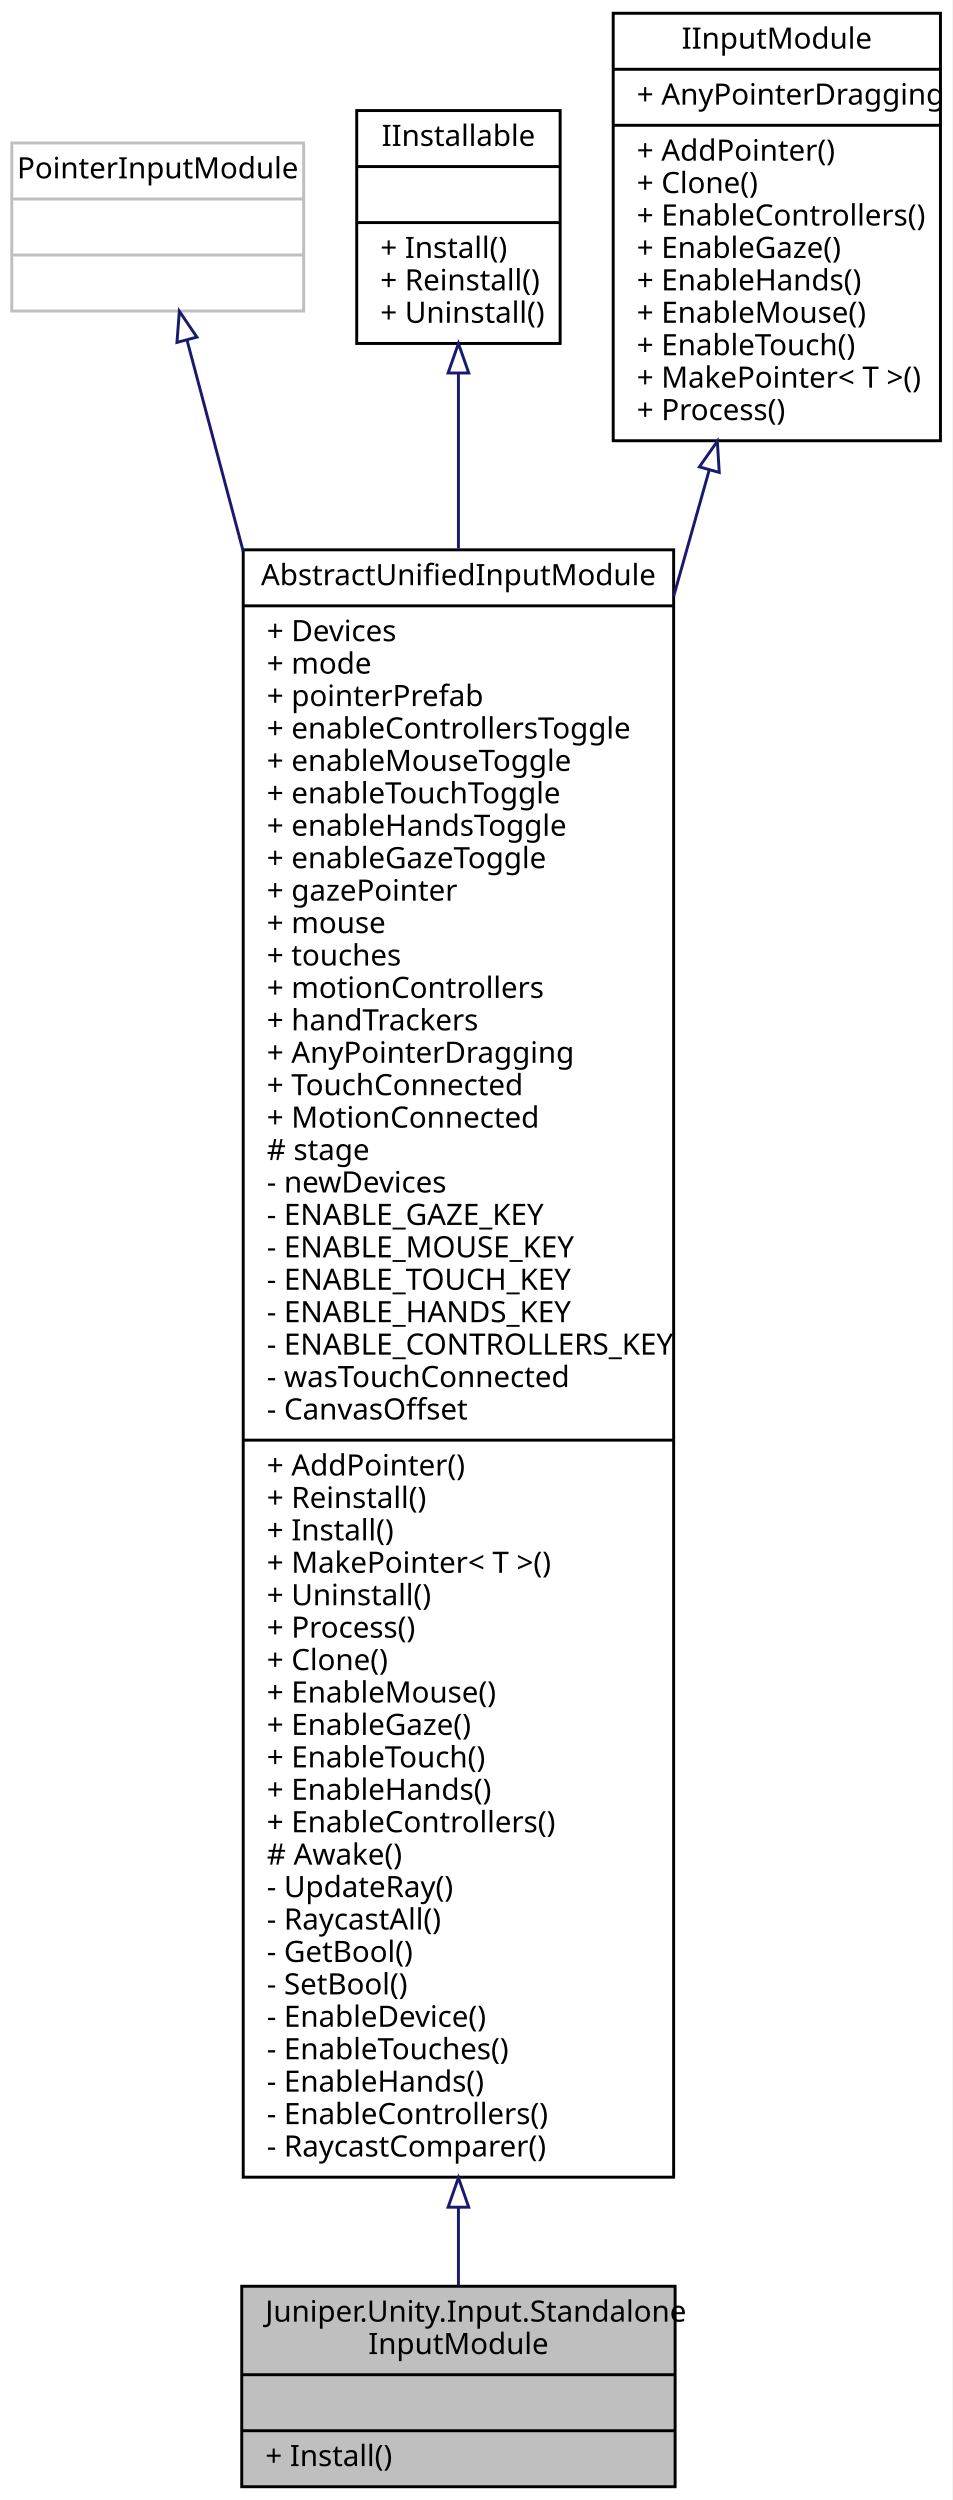
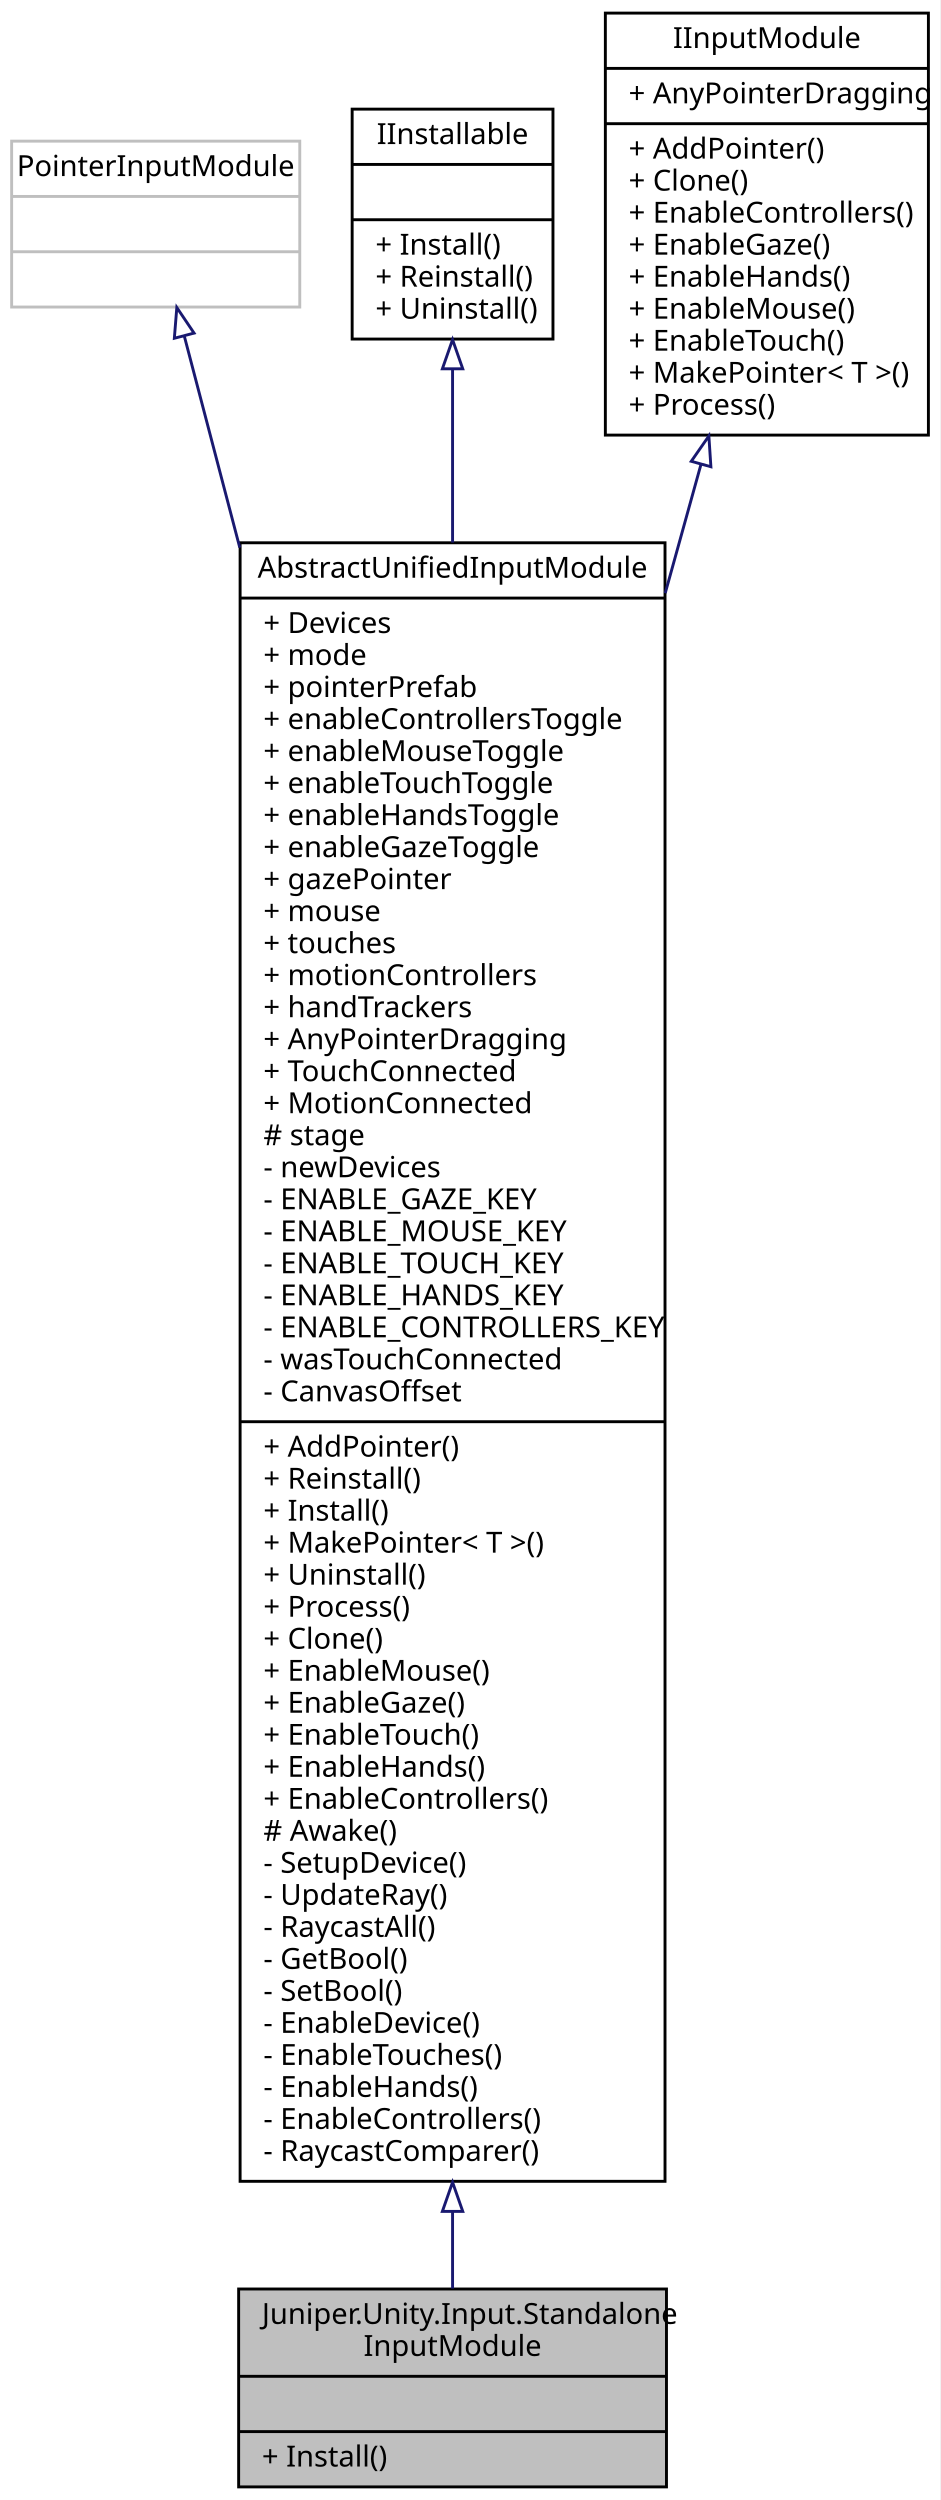
- <svg xmlns="http://www.w3.org/2000/svg" xmlns:xlink="http://www.w3.org/1999/xlink" width="323pt" height="848pt" viewBox="0.00 0.00 323.00 848.00">
-   <g id="graph0" class="graph" transform="scale(1 1) rotate(0) translate(4 844)">
-     <polygon fill="white" stroke="none" points="-4,4 -4,-844 319,-844 319,4 -4,4" />
+ <svg xmlns="http://www.w3.org/2000/svg" xmlns:xlink="http://www.w3.org/1999/xlink" width="323pt" height="859pt" viewBox="0.00 0.00 323.00 859.00">
+   <g id="graph0" class="graph" transform="scale(1 1) rotate(0) translate(4 855)">
+     <polygon fill="white" stroke="none" points="-4,4 -4,-855 319,-855 319,4 -4,4" />
    <g id="node1" class="node">
      <g id="a_node1">
        <a xlink:title=" ">
          <polygon fill="#bfbfbf" stroke="black" points="78,-0.5 78,-68.5 225,-68.5 225,-0.5 78,-0.5" />
          <text text-anchor="start" x="86" y="-56.5" font-family="SegoeUI" font-size="10.00">Juniper.Unity.Input.Standalone</text>
          <text text-anchor="middle" x="151.5" y="-45.5" font-family="SegoeUI" font-size="10.00">InputModule</text>
          <polyline fill="none" stroke="black" points="78,-38.5 225,-38.5 " />
          <text text-anchor="middle" x="151.5" y="-26.5" font-family="SegoeUI" font-size="10.00"> </text>
          <polyline fill="none" stroke="black" points="78,-19.5 225,-19.5 " />
          <text text-anchor="start" x="86" y="-7.5" font-family="SegoeUI" font-size="10.00">+ Install()</text>
        </a>
      </g>
    </g>
    <g id="node2" class="node">
      <g id="a_node2">
        <a xlink:href="../../d6/dd6/class_juniper_1_1_unity_1_1_input_1_1_abstract_unified_input_module.html" target="_top" xlink:title="Finds all of the IPointerDevice s and fires raycaster events for all of them.">
-           <polygon fill="white" stroke="black" points="78.5,-105.5 78.5,-657.5 224.5,-657.5 224.5,-105.5 78.5,-105.5" />
-           <text text-anchor="middle" x="151.5" y="-645.5" font-family="SegoeUI" font-size="10.00">AbstractUnifiedInputModule</text>
-           <polyline fill="none" stroke="black" points="78.5,-638.5 224.5,-638.5 " />
-           <text text-anchor="start" x="86.5" y="-626.5" font-family="SegoeUI" font-size="10.00">+ Devices</text>
-           <text text-anchor="start" x="86.5" y="-615.5" font-family="SegoeUI" font-size="10.00">+ mode</text>
-           <text text-anchor="start" x="86.5" y="-604.5" font-family="SegoeUI" font-size="10.00">+ pointerPrefab</text>
-           <text text-anchor="start" x="86.5" y="-593.5" font-family="SegoeUI" font-size="10.00">+ enableControllersToggle</text>
-           <text text-anchor="start" x="86.5" y="-582.5" font-family="SegoeUI" font-size="10.00">+ enableMouseToggle</text>
-           <text text-anchor="start" x="86.5" y="-571.5" font-family="SegoeUI" font-size="10.00">+ enableTouchToggle</text>
-           <text text-anchor="start" x="86.5" y="-560.5" font-family="SegoeUI" font-size="10.00">+ enableHandsToggle</text>
-           <text text-anchor="start" x="86.5" y="-549.5" font-family="SegoeUI" font-size="10.00">+ enableGazeToggle</text>
-           <text text-anchor="start" x="86.5" y="-538.5" font-family="SegoeUI" font-size="10.00">+ gazePointer</text>
-           <text text-anchor="start" x="86.5" y="-527.5" font-family="SegoeUI" font-size="10.00">+ mouse</text>
-           <text text-anchor="start" x="86.5" y="-516.5" font-family="SegoeUI" font-size="10.00">+ touches</text>
-           <text text-anchor="start" x="86.5" y="-505.5" font-family="SegoeUI" font-size="10.00">+ motionControllers</text>
-           <text text-anchor="start" x="86.5" y="-494.5" font-family="SegoeUI" font-size="10.00">+ handTrackers</text>
-           <text text-anchor="start" x="86.5" y="-483.5" font-family="SegoeUI" font-size="10.00">+ AnyPointerDragging</text>
-           <text text-anchor="start" x="86.5" y="-472.5" font-family="SegoeUI" font-size="10.00">+ TouchConnected</text>
-           <text text-anchor="start" x="86.5" y="-461.5" font-family="SegoeUI" font-size="10.00">+ MotionConnected</text>
-           <text text-anchor="start" x="86.5" y="-450.5" font-family="SegoeUI" font-size="10.00"># stage</text>
-           <text text-anchor="start" x="86.5" y="-439.5" font-family="SegoeUI" font-size="10.00">- newDevices</text>
-           <text text-anchor="start" x="86.5" y="-428.5" font-family="SegoeUI" font-size="10.00">- ENABLE_GAZE_KEY</text>
-           <text text-anchor="start" x="86.5" y="-417.5" font-family="SegoeUI" font-size="10.00">- ENABLE_MOUSE_KEY</text>
-           <text text-anchor="start" x="86.5" y="-406.5" font-family="SegoeUI" font-size="10.00">- ENABLE_TOUCH_KEY</text>
-           <text text-anchor="start" x="86.5" y="-395.5" font-family="SegoeUI" font-size="10.00">- ENABLE_HANDS_KEY</text>
-           <text text-anchor="start" x="86.5" y="-384.5" font-family="SegoeUI" font-size="10.00">- ENABLE_CONTROLLERS_KEY</text>
-           <text text-anchor="start" x="86.5" y="-373.5" font-family="SegoeUI" font-size="10.00">- wasTouchConnected</text>
-           <text text-anchor="start" x="86.5" y="-362.5" font-family="SegoeUI" font-size="10.00">- CanvasOffset</text>
-           <polyline fill="none" stroke="black" points="78.5,-355.5 224.5,-355.5 " />
-           <text text-anchor="start" x="86.5" y="-343.5" font-family="SegoeUI" font-size="10.00">+ AddPointer()</text>
-           <text text-anchor="start" x="86.5" y="-332.5" font-family="SegoeUI" font-size="10.00">+ Reinstall()</text>
-           <text text-anchor="start" x="86.5" y="-321.5" font-family="SegoeUI" font-size="10.00">+ Install()</text>
-           <text text-anchor="start" x="86.5" y="-310.5" font-family="SegoeUI" font-size="10.00">+ MakePointer&lt; T &gt;()</text>
-           <text text-anchor="start" x="86.5" y="-299.5" font-family="SegoeUI" font-size="10.00">+ Uninstall()</text>
-           <text text-anchor="start" x="86.5" y="-288.5" font-family="SegoeUI" font-size="10.00">+ Process()</text>
-           <text text-anchor="start" x="86.5" y="-277.5" font-family="SegoeUI" font-size="10.00">+ Clone()</text>
-           <text text-anchor="start" x="86.5" y="-266.5" font-family="SegoeUI" font-size="10.00">+ EnableMouse()</text>
-           <text text-anchor="start" x="86.5" y="-255.5" font-family="SegoeUI" font-size="10.00">+ EnableGaze()</text>
-           <text text-anchor="start" x="86.5" y="-244.5" font-family="SegoeUI" font-size="10.00">+ EnableTouch()</text>
-           <text text-anchor="start" x="86.5" y="-233.5" font-family="SegoeUI" font-size="10.00">+ EnableHands()</text>
-           <text text-anchor="start" x="86.5" y="-222.5" font-family="SegoeUI" font-size="10.00">+ EnableControllers()</text>
-           <text text-anchor="start" x="86.5" y="-211.5" font-family="SegoeUI" font-size="10.00"># Awake()</text>
+           <polygon fill="white" stroke="black" points="78.5,-105.5 78.5,-668.5 224.5,-668.5 224.5,-105.5 78.5,-105.5" />
+           <text text-anchor="middle" x="151.5" y="-656.5" font-family="SegoeUI" font-size="10.00">AbstractUnifiedInputModule</text>
+           <polyline fill="none" stroke="black" points="78.5,-649.5 224.5,-649.5 " />
+           <text text-anchor="start" x="86.5" y="-637.5" font-family="SegoeUI" font-size="10.00">+ Devices</text>
+           <text text-anchor="start" x="86.5" y="-626.5" font-family="SegoeUI" font-size="10.00">+ mode</text>
+           <text text-anchor="start" x="86.5" y="-615.5" font-family="SegoeUI" font-size="10.00">+ pointerPrefab</text>
+           <text text-anchor="start" x="86.5" y="-604.5" font-family="SegoeUI" font-size="10.00">+ enableControllersToggle</text>
+           <text text-anchor="start" x="86.5" y="-593.5" font-family="SegoeUI" font-size="10.00">+ enableMouseToggle</text>
+           <text text-anchor="start" x="86.5" y="-582.5" font-family="SegoeUI" font-size="10.00">+ enableTouchToggle</text>
+           <text text-anchor="start" x="86.5" y="-571.5" font-family="SegoeUI" font-size="10.00">+ enableHandsToggle</text>
+           <text text-anchor="start" x="86.5" y="-560.5" font-family="SegoeUI" font-size="10.00">+ enableGazeToggle</text>
+           <text text-anchor="start" x="86.5" y="-549.5" font-family="SegoeUI" font-size="10.00">+ gazePointer</text>
+           <text text-anchor="start" x="86.5" y="-538.5" font-family="SegoeUI" font-size="10.00">+ mouse</text>
+           <text text-anchor="start" x="86.5" y="-527.5" font-family="SegoeUI" font-size="10.00">+ touches</text>
+           <text text-anchor="start" x="86.5" y="-516.5" font-family="SegoeUI" font-size="10.00">+ motionControllers</text>
+           <text text-anchor="start" x="86.5" y="-505.5" font-family="SegoeUI" font-size="10.00">+ handTrackers</text>
+           <text text-anchor="start" x="86.5" y="-494.5" font-family="SegoeUI" font-size="10.00">+ AnyPointerDragging</text>
+           <text text-anchor="start" x="86.5" y="-483.5" font-family="SegoeUI" font-size="10.00">+ TouchConnected</text>
+           <text text-anchor="start" x="86.5" y="-472.5" font-family="SegoeUI" font-size="10.00">+ MotionConnected</text>
+           <text text-anchor="start" x="86.5" y="-461.5" font-family="SegoeUI" font-size="10.00"># stage</text>
+           <text text-anchor="start" x="86.5" y="-450.5" font-family="SegoeUI" font-size="10.00">- newDevices</text>
+           <text text-anchor="start" x="86.5" y="-439.5" font-family="SegoeUI" font-size="10.00">- ENABLE_GAZE_KEY</text>
+           <text text-anchor="start" x="86.5" y="-428.5" font-family="SegoeUI" font-size="10.00">- ENABLE_MOUSE_KEY</text>
+           <text text-anchor="start" x="86.5" y="-417.5" font-family="SegoeUI" font-size="10.00">- ENABLE_TOUCH_KEY</text>
+           <text text-anchor="start" x="86.5" y="-406.5" font-family="SegoeUI" font-size="10.00">- ENABLE_HANDS_KEY</text>
+           <text text-anchor="start" x="86.5" y="-395.5" font-family="SegoeUI" font-size="10.00">- ENABLE_CONTROLLERS_KEY</text>
+           <text text-anchor="start" x="86.5" y="-384.5" font-family="SegoeUI" font-size="10.00">- wasTouchConnected</text>
+           <text text-anchor="start" x="86.5" y="-373.5" font-family="SegoeUI" font-size="10.00">- CanvasOffset</text>
+           <polyline fill="none" stroke="black" points="78.5,-366.5 224.5,-366.5 " />
+           <text text-anchor="start" x="86.5" y="-354.5" font-family="SegoeUI" font-size="10.00">+ AddPointer()</text>
+           <text text-anchor="start" x="86.5" y="-343.5" font-family="SegoeUI" font-size="10.00">+ Reinstall()</text>
+           <text text-anchor="start" x="86.5" y="-332.5" font-family="SegoeUI" font-size="10.00">+ Install()</text>
+           <text text-anchor="start" x="86.5" y="-321.5" font-family="SegoeUI" font-size="10.00">+ MakePointer&lt; T &gt;()</text>
+           <text text-anchor="start" x="86.5" y="-310.5" font-family="SegoeUI" font-size="10.00">+ Uninstall()</text>
+           <text text-anchor="start" x="86.5" y="-299.5" font-family="SegoeUI" font-size="10.00">+ Process()</text>
+           <text text-anchor="start" x="86.5" y="-288.5" font-family="SegoeUI" font-size="10.00">+ Clone()</text>
+           <text text-anchor="start" x="86.5" y="-277.5" font-family="SegoeUI" font-size="10.00">+ EnableMouse()</text>
+           <text text-anchor="start" x="86.5" y="-266.5" font-family="SegoeUI" font-size="10.00">+ EnableGaze()</text>
+           <text text-anchor="start" x="86.5" y="-255.5" font-family="SegoeUI" font-size="10.00">+ EnableTouch()</text>
+           <text text-anchor="start" x="86.5" y="-244.5" font-family="SegoeUI" font-size="10.00">+ EnableHands()</text>
+           <text text-anchor="start" x="86.5" y="-233.5" font-family="SegoeUI" font-size="10.00">+ EnableControllers()</text>
+           <text text-anchor="start" x="86.5" y="-222.5" font-family="SegoeUI" font-size="10.00"># Awake()</text>
+           <text text-anchor="start" x="86.5" y="-211.5" font-family="SegoeUI" font-size="10.00">- SetupDevice()</text>
          <text text-anchor="start" x="86.5" y="-200.5" font-family="SegoeUI" font-size="10.00">- UpdateRay()</text>
          <text text-anchor="start" x="86.5" y="-189.5" font-family="SegoeUI" font-size="10.00">- RaycastAll()</text>
          <text text-anchor="start" x="86.5" y="-178.5" font-family="SegoeUI" font-size="10.00">- GetBool()</text>
          <text text-anchor="start" x="86.5" y="-167.5" font-family="SegoeUI" font-size="10.00">- SetBool()</text>
          <text text-anchor="start" x="86.5" y="-156.5" font-family="SegoeUI" font-size="10.00">- EnableDevice()</text>
          <text text-anchor="start" x="86.5" y="-145.5" font-family="SegoeUI" font-size="10.00">- EnableTouches()</text>
          <text text-anchor="start" x="86.5" y="-134.5" font-family="SegoeUI" font-size="10.00">- EnableHands()</text>
          <text text-anchor="start" x="86.5" y="-123.5" font-family="SegoeUI" font-size="10.00">- EnableControllers()</text>
          <text text-anchor="start" x="86.5" y="-112.5" font-family="SegoeUI" font-size="10.00">- RaycastComparer()</text>
        </a>
      </g>
    </g>
    <g id="edge1" class="edge">
-       <path fill="none" stroke="midnightblue" d="M151.5,-95.256C151.5,-85.473 151.5,-76.551 151.5,-68.756" />
-       <polygon fill="none" stroke="midnightblue" points="148,-95.316 151.5,-105.316 155,-95.316 148,-95.316" />
+       <path fill="none" stroke="midnightblue" d="M151.5,-95.113C151.5,-85.339 151.5,-76.432 151.5,-68.654" />
+       <polygon fill="none" stroke="midnightblue" points="148,-95.166 151.5,-105.167 155,-95.167 148,-95.166" />
    </g>
    <g id="node3" class="node">
      <g id="a_node3">
        <a xlink:title=" ">
-           <polygon fill="white" stroke="#bfbfbf" points="0,-738.5 0,-795.5 99,-795.5 99,-738.5 0,-738.5" />
-           <text text-anchor="middle" x="49.5" y="-783.5" font-family="SegoeUI" font-size="10.00">PointerInputModule</text>
-           <polyline fill="none" stroke="#bfbfbf" points="0,-776.5 99,-776.5 " />
-           <text text-anchor="middle" x="49.5" y="-764.5" font-family="SegoeUI" font-size="10.00"> </text>
-           <polyline fill="none" stroke="#bfbfbf" points="0,-757.5 99,-757.5 " />
-           <text text-anchor="middle" x="49.5" y="-745.5" font-family="SegoeUI" font-size="10.00"> </text>
+           <polygon fill="white" stroke="#bfbfbf" points="0,-749.5 0,-806.5 99,-806.5 99,-749.5 0,-749.5" />
+           <text text-anchor="middle" x="49.5" y="-794.5" font-family="SegoeUI" font-size="10.00">PointerInputModule</text>
+           <polyline fill="none" stroke="#bfbfbf" points="0,-787.5 99,-787.5 " />
+           <text text-anchor="middle" x="49.5" y="-775.5" font-family="SegoeUI" font-size="10.00"> </text>
+           <polyline fill="none" stroke="#bfbfbf" points="0,-768.5 99,-768.5 " />
+           <text text-anchor="middle" x="49.5" y="-756.5" font-family="SegoeUI" font-size="10.00"> </text>
        </a>
      </g>
    </g>
    <g id="edge2" class="edge">
-       <path fill="none" stroke="midnightblue" d="M59.47,-728.516C64.511,-709.561 71.123,-684.703 78.493,-656.994" />
-       <polygon fill="none" stroke="midnightblue" points="56.024,-727.856 56.836,-738.42 62.788,-729.655 56.024,-727.856" />
+       <path fill="none" stroke="midnightblue" d="M59.31,-739.586C64.347,-720.376 70.981,-695.076 78.387,-666.834" />
+       <polygon fill="none" stroke="midnightblue" points="55.905,-738.775 56.754,-749.336 62.676,-740.551 55.905,-738.775" />
    </g>
    <g id="node4" class="node">
      <g id="a_node4">
        <a xlink:href="../../db/d28/interface_juniper_1_1_i_installable.html" target="_top" xlink:title="Defines an interface for objects that can be installed and have their installation progress tracked.">
-           <polygon fill="white" stroke="black" points="117,-727.5 117,-806.5 186,-806.5 186,-727.5 117,-727.5" />
-           <text text-anchor="middle" x="151.5" y="-794.5" font-family="SegoeUI" font-size="10.00">IInstallable</text>
-           <polyline fill="none" stroke="black" points="117,-787.5 186,-787.5 " />
-           <text text-anchor="middle" x="151.5" y="-775.5" font-family="SegoeUI" font-size="10.00"> </text>
-           <polyline fill="none" stroke="black" points="117,-768.5 186,-768.5 " />
-           <text text-anchor="start" x="125" y="-756.5" font-family="SegoeUI" font-size="10.00">+ Install()</text>
-           <text text-anchor="start" x="125" y="-745.5" font-family="SegoeUI" font-size="10.00">+ Reinstall()</text>
-           <text text-anchor="start" x="125" y="-734.5" font-family="SegoeUI" font-size="10.00">+ Uninstall()</text>
+           <polygon fill="white" stroke="black" points="117,-738.5 117,-817.5 186,-817.5 186,-738.5 117,-738.5" />
+           <text text-anchor="middle" x="151.5" y="-805.5" font-family="SegoeUI" font-size="10.00">IInstallable</text>
+           <polyline fill="none" stroke="black" points="117,-798.5 186,-798.5 " />
+           <text text-anchor="middle" x="151.5" y="-786.5" font-family="SegoeUI" font-size="10.00"> </text>
+           <polyline fill="none" stroke="black" points="117,-779.5 186,-779.5 " />
+           <text text-anchor="start" x="125" y="-767.5" font-family="SegoeUI" font-size="10.00">+ Install()</text>
+           <text text-anchor="start" x="125" y="-756.5" font-family="SegoeUI" font-size="10.00">+ Reinstall()</text>
+           <text text-anchor="start" x="125" y="-745.5" font-family="SegoeUI" font-size="10.00">+ Uninstall()</text>
        </a>
      </g>
    </g>
    <g id="edge3" class="edge">
-       <path fill="none" stroke="midnightblue" d="M151.5,-717.4C151.5,-700.484 151.5,-680.117 151.5,-657.884" />
-       <polygon fill="none" stroke="midnightblue" points="148,-717.473 151.5,-727.473 155,-717.473 148,-717.473" />
+       <path fill="none" stroke="midnightblue" d="M151.5,-728.193C151.5,-711.255 151.5,-690.864 151.5,-668.585" />
+       <polygon fill="none" stroke="midnightblue" points="148,-728.279 151.5,-738.279 155,-728.279 148,-728.279" />
    </g>
    <g id="node5" class="node">
      <g id="a_node5">
        <a xlink:href="../../d5/da1/interface_juniper_1_1_unity_1_1_input_1_1_i_input_module.html" target="_top" xlink:title=" ">
-           <polygon fill="white" stroke="black" points="204,-694.5 204,-839.5 315,-839.5 315,-694.5 204,-694.5" />
-           <text text-anchor="middle" x="259.5" y="-827.5" font-family="SegoeUI" font-size="10.00">IInputModule</text>
-           <polyline fill="none" stroke="black" points="204,-820.5 315,-820.5 " />
-           <text text-anchor="start" x="212" y="-808.5" font-family="SegoeUI" font-size="10.00">+ AnyPointerDragging</text>
-           <polyline fill="none" stroke="black" points="204,-801.5 315,-801.5 " />
-           <text text-anchor="start" x="212" y="-789.5" font-family="SegoeUI" font-size="10.00">+ AddPointer()</text>
-           <text text-anchor="start" x="212" y="-778.5" font-family="SegoeUI" font-size="10.00">+ Clone()</text>
-           <text text-anchor="start" x="212" y="-767.5" font-family="SegoeUI" font-size="10.00">+ EnableControllers()</text>
-           <text text-anchor="start" x="212" y="-756.5" font-family="SegoeUI" font-size="10.00">+ EnableGaze()</text>
-           <text text-anchor="start" x="212" y="-745.5" font-family="SegoeUI" font-size="10.00">+ EnableHands()</text>
-           <text text-anchor="start" x="212" y="-734.5" font-family="SegoeUI" font-size="10.00">+ EnableMouse()</text>
-           <text text-anchor="start" x="212" y="-723.5" font-family="SegoeUI" font-size="10.00">+ EnableTouch()</text>
-           <text text-anchor="start" x="212" y="-712.5" font-family="SegoeUI" font-size="10.00">+ MakePointer&lt; T &gt;()</text>
-           <text text-anchor="start" x="212" y="-701.5" font-family="SegoeUI" font-size="10.00">+ Process()</text>
+           <polygon fill="white" stroke="black" points="204,-705.5 204,-850.5 315,-850.5 315,-705.5 204,-705.5" />
+           <text text-anchor="middle" x="259.5" y="-838.5" font-family="SegoeUI" font-size="10.00">IInputModule</text>
+           <polyline fill="none" stroke="black" points="204,-831.5 315,-831.5 " />
+           <text text-anchor="start" x="212" y="-819.5" font-family="SegoeUI" font-size="10.00">+ AnyPointerDragging</text>
+           <polyline fill="none" stroke="black" points="204,-812.5 315,-812.5 " />
+           <text text-anchor="start" x="212" y="-800.5" font-family="SegoeUI" font-size="10.00">+ AddPointer()</text>
+           <text text-anchor="start" x="212" y="-789.5" font-family="SegoeUI" font-size="10.00">+ Clone()</text>
+           <text text-anchor="start" x="212" y="-778.5" font-family="SegoeUI" font-size="10.00">+ EnableControllers()</text>
+           <text text-anchor="start" x="212" y="-767.5" font-family="SegoeUI" font-size="10.00">+ EnableGaze()</text>
+           <text text-anchor="start" x="212" y="-756.5" font-family="SegoeUI" font-size="10.00">+ EnableHands()</text>
+           <text text-anchor="start" x="212" y="-745.5" font-family="SegoeUI" font-size="10.00">+ EnableMouse()</text>
+           <text text-anchor="start" x="212" y="-734.5" font-family="SegoeUI" font-size="10.00">+ EnableTouch()</text>
+           <text text-anchor="start" x="212" y="-723.5" font-family="SegoeUI" font-size="10.00">+ MakePointer&lt; T &gt;()</text>
+           <text text-anchor="start" x="212" y="-712.5" font-family="SegoeUI" font-size="10.00">+ Process()</text>
        </a>
      </g>
    </g>
    <g id="edge4" class="edge">
-       <path fill="none" stroke="midnightblue" d="M236.516,-684.385C232.779,-671.116 228.743,-656.783 224.529,-641.82" />
-       <polygon fill="none" stroke="midnightblue" points="233.233,-685.64 239.313,-694.316 239.971,-683.742 233.233,-685.64" />
+       <path fill="none" stroke="midnightblue" d="M236.844,-695.398C233.028,-681.651 228.891,-666.752 224.568,-651.18" />
+       <polygon fill="none" stroke="midnightblue" points="233.518,-696.499 239.565,-705.198 240.262,-694.626 233.518,-696.499" />
    </g>
  </g>
</svg>
